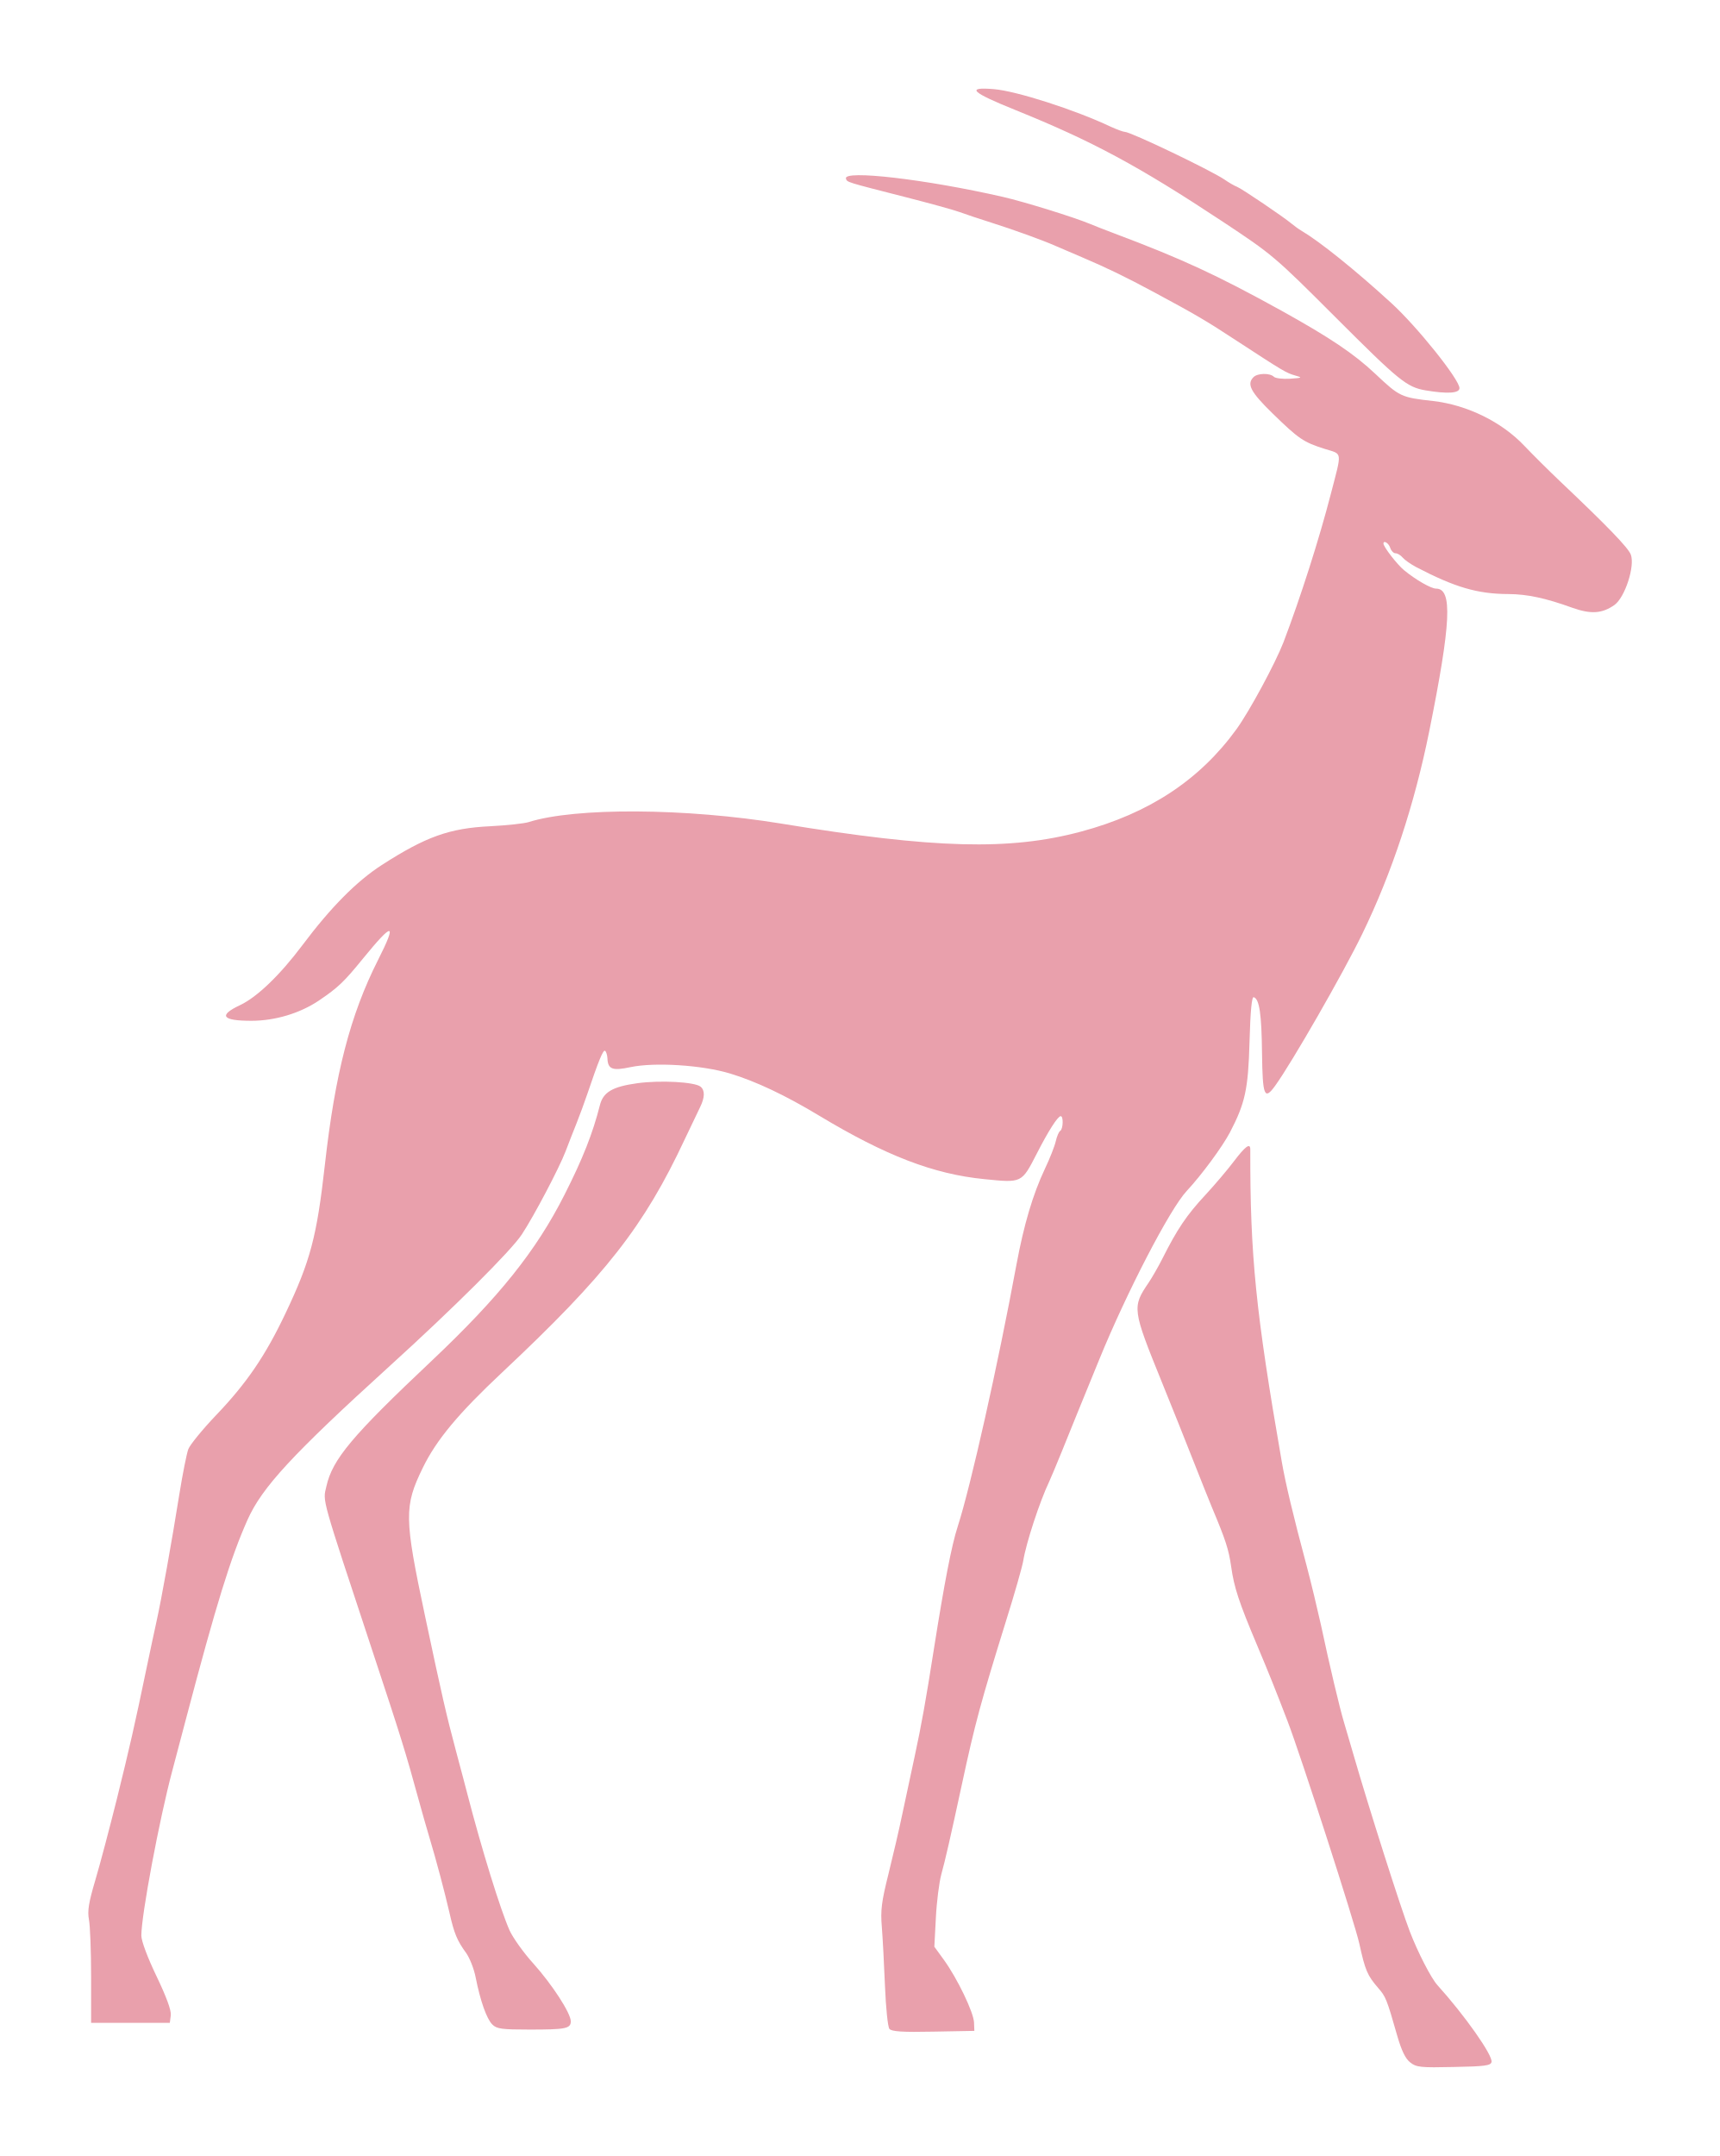
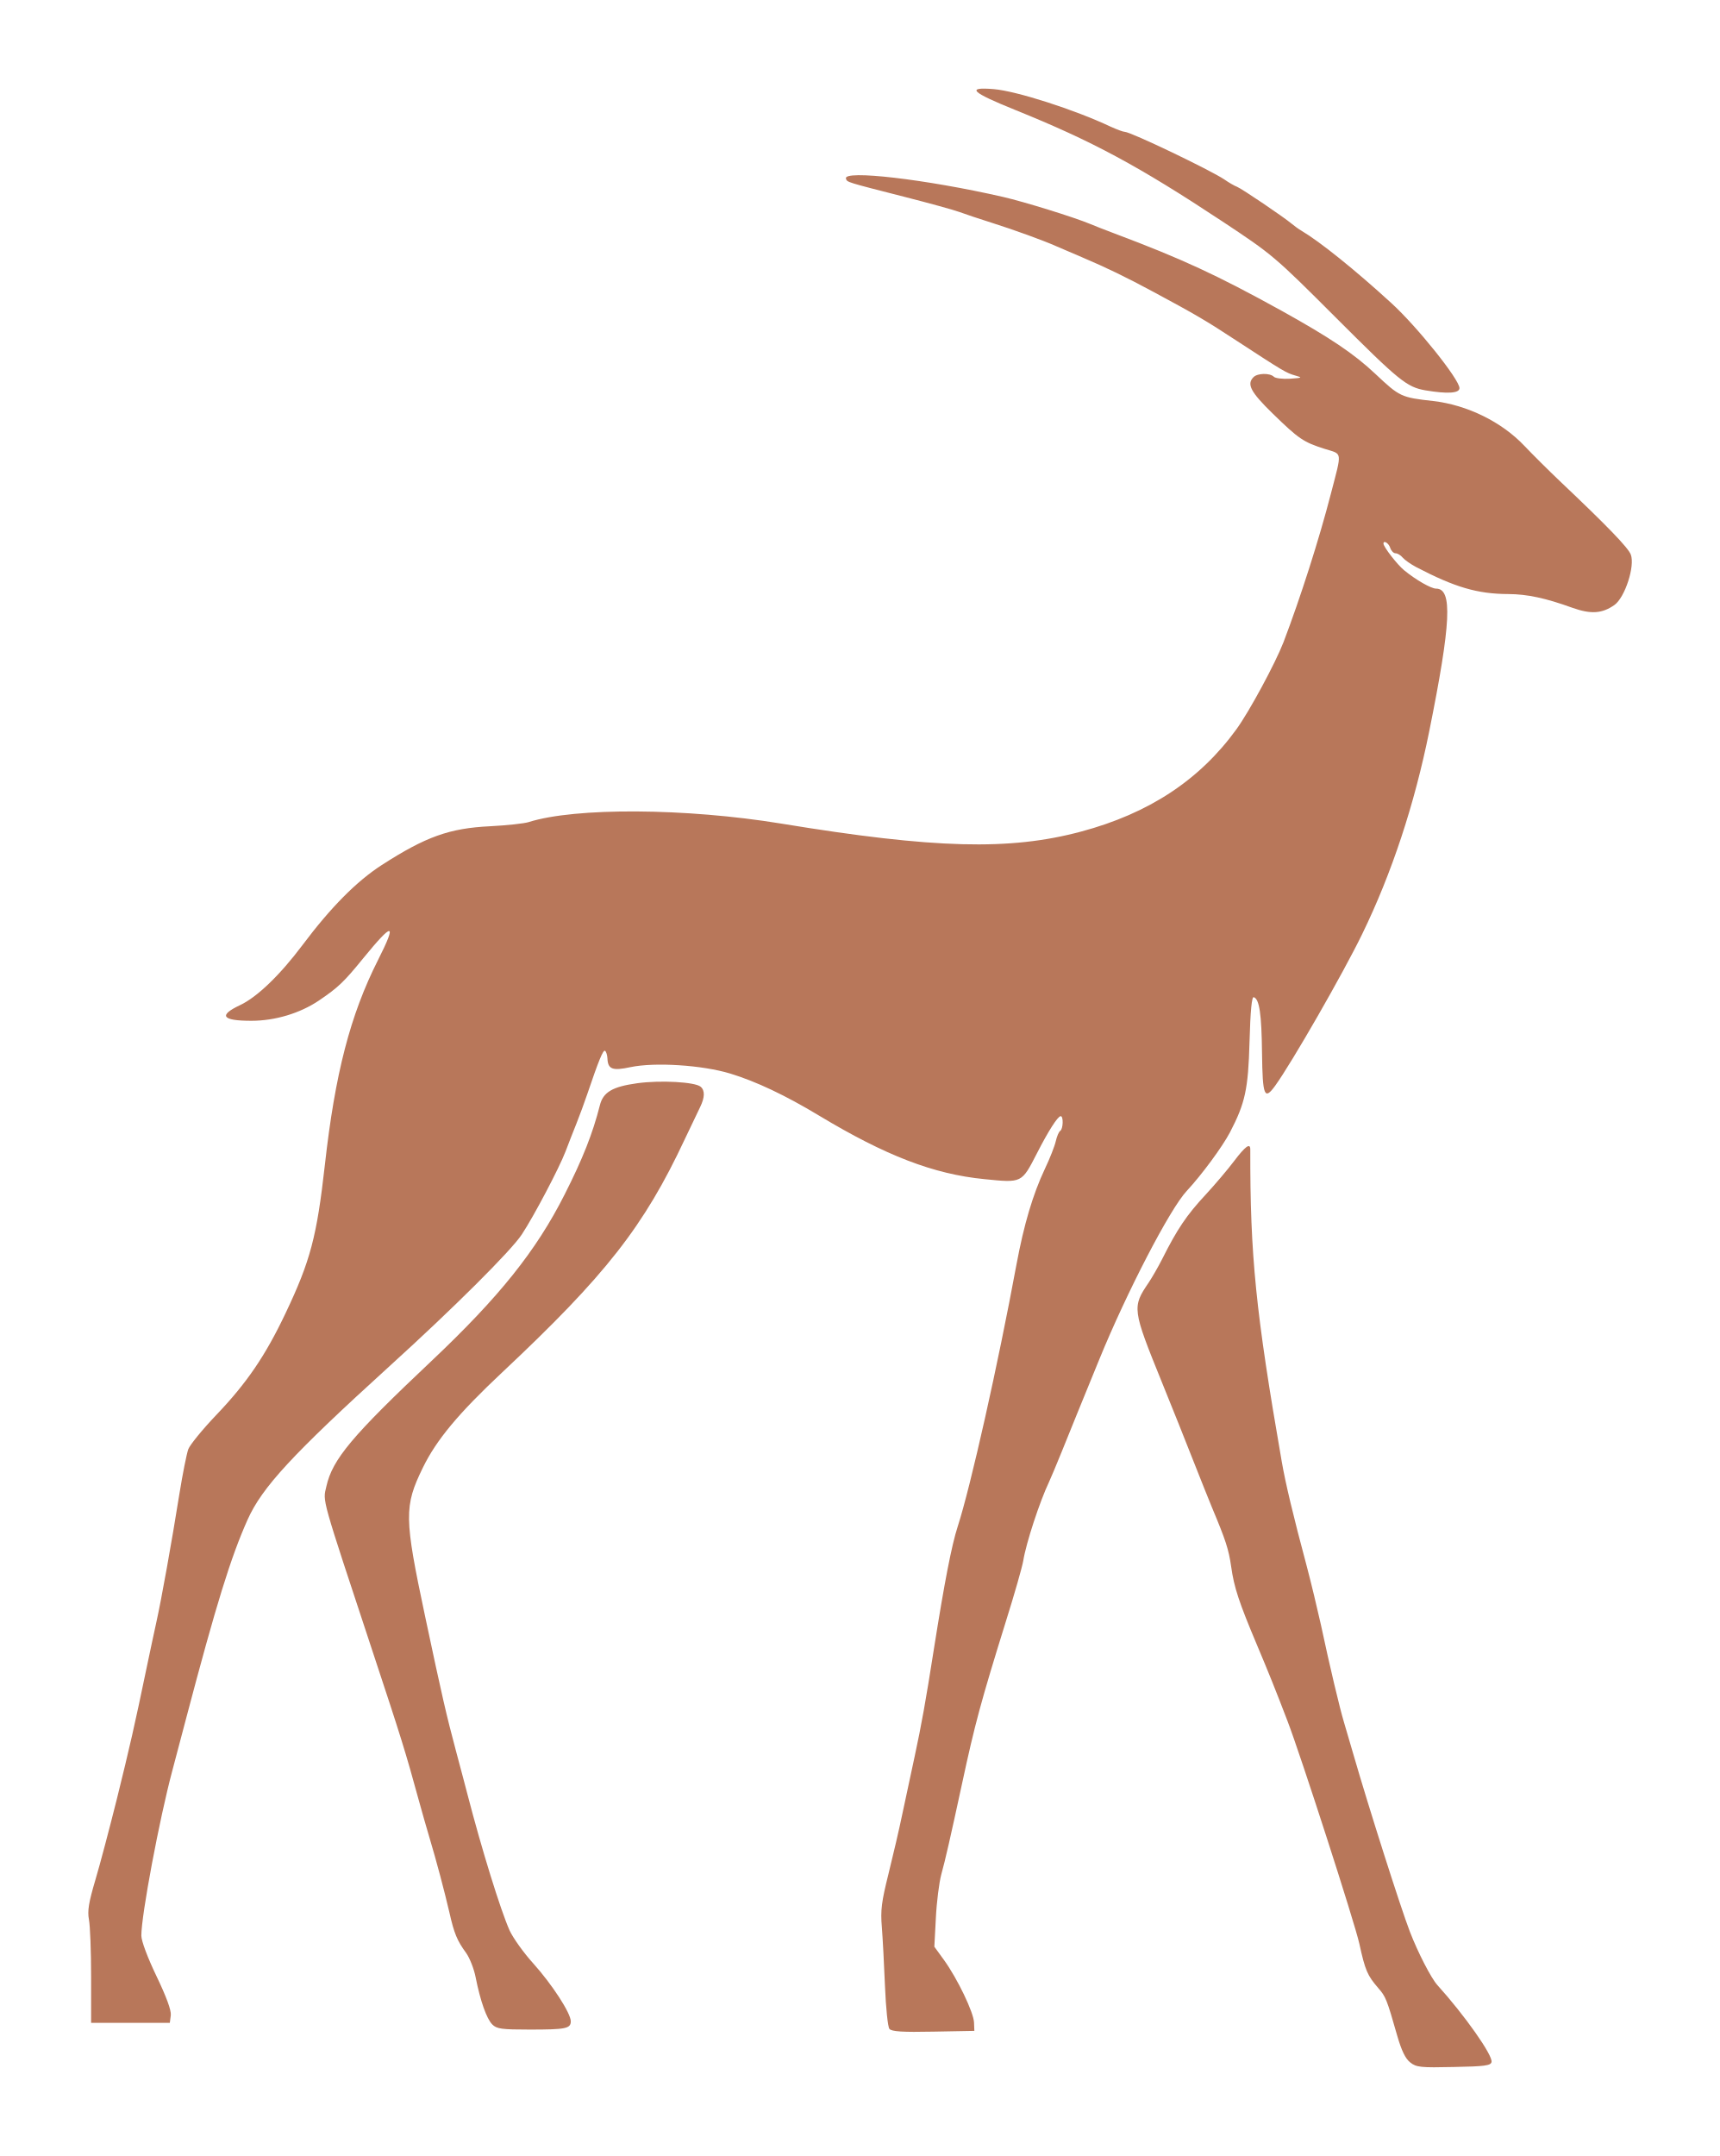
<svg xmlns="http://www.w3.org/2000/svg" viewBox="0 0 158.2 198.0" width="158" height="198">
  <g transform="translate(0.00,0.00)">
-     <path fill="#E9A0AC" fill-rule="evenodd" d="M129.71,189.52C129.27,189.18 128.91,188.43 128.52,187.08C127.55,183.68 127.46,183.47 126.76,182.67C125.77,181.52 125.57,181.07 125.03,178.60C124.62,176.72 119.63,161.26 118.42,158.12C117.36,155.35 116.67,153.63 115.61,151.12C113.95,147.18 113.51,145.85 113.24,143.92C113.01,142.33 112.75,141.53 111.48,138.50C111.22,137.88 110.46,135.97 109.78,134.25C109.11,132.53 107.80,129.27 106.88,127.00C104.14,120.25 104.12,120.07 105.65,117.82C105.97,117.34 106.53,116.37 106.89,115.66C108.28,112.89 109.14,111.61 110.91,109.71C111.76,108.79 112.93,107.41 113.51,106.64C114.54,105.28 115.00,104.94 115.00,105.56C114.98,115.36 115.50,120.49 117.89,134.25C118.23,136.22 118.95,139.26 120.19,143.88C120.59,145.39 121.17,147.81 121.49,149.25C122.30,153.06 123.23,156.96 123.62,158.25C123.81,158.87 124.20,160.22 124.50,161.25C125.88,166.03 128.85,175.36 129.68,177.50C130.42,179.42 131.63,181.77 132.21,182.41C134.73,185.20 137.31,188.86 137.19,189.48C137.13,189.81 136.57,189.89 133.73,189.94C130.67,190.01 130.27,189.97 129.71,189.52ZM81.81,186.44C81.66,186.27 81.48,184.49 81.40,182.50C81.32,180.51 81.19,178.06 81.11,177.06C80.98,175.54 81.08,174.75 81.72,172.19C82.14,170.50 82.71,168.06 82.98,166.75C83.26,165.44 83.77,163.03 84.13,161.38C84.76,158.45 85.14,156.35 85.90,151.50C86.87,145.37 87.53,141.96 88.09,140.24C89.28,136.56 91.78,125.42 93.50,116.12C94.18,112.48 95.00,109.70 96.10,107.37C96.56,106.41 97.01,105.26 97.11,104.81C97.21,104.37 97.39,103.94 97.52,103.86C97.79,103.69 97.83,102.50 97.56,102.51C97.29,102.52 96.42,103.88 95.38,105.92C93.96,108.68 94.02,108.65 90.54,108.30C85.86,107.84 81.46,106.14 75.34,102.46C72.24,100.59 69.53,99.31 67.16,98.59C64.59,97.81 60.23,97.53 58.00,98.00C56.32,98.36 55.91,98.20 55.87,97.18C55.85,96.88 55.76,96.57 55.65,96.50C55.48,96.38 55.07,97.37 54.01,100.50C53.75,101.26 53.31,102.47 53.02,103.19C52.73,103.91 52.28,105.06 52.02,105.75C51.43,107.29 49.12,111.68 48.00,113.38C47.02,114.88 41.68,120.19 35.86,125.47C26.89,133.62 24.10,136.64 22.77,139.62C21.22,143.09 19.89,147.39 17.14,157.81C16.79,159.15 16.21,161.35 15.85,162.69C14.66,167.14 13.00,175.97 13.00,177.86C13.00,178.35 13.57,179.87 14.39,181.58C15.30,183.48 15.76,184.72 15.71,185.18L15.62,185.88L12.00,185.88L8.38,185.88L8.38,181.62C8.38,179.29 8.29,176.93 8.18,176.38C8.03,175.59 8.16,174.81 8.77,172.75C9.20,171.31 10.09,167.93 10.76,165.25C11.92,160.56 12.38,158.56 13.51,153.12C13.80,151.75 14.19,149.89 14.39,149.00C14.84,146.98 15.79,141.70 16.50,137.25C16.80,135.39 17.17,133.54 17.32,133.13C17.48,132.72 18.63,131.31 19.88,130.00C22.69,127.06 24.41,124.54 26.26,120.64C28.55,115.82 29.14,113.59 29.88,107.00C30.82,98.60 32.21,93.22 34.77,88.15C36.54,84.65 36.17,84.61 33.41,87.99C31.64,90.17 31.10,90.68 29.33,91.88C27.59,93.05 25.30,93.74 23.12,93.74C20.42,93.74 20.06,93.25 22.08,92.30C23.65,91.56 25.74,89.55 27.82,86.78C30.43,83.30 32.80,80.91 35.11,79.42C39.16,76.81 41.34,76.03 45.09,75.85C46.62,75.77 48.21,75.60 48.62,75.47C52.90,74.11 63.09,74.17 71.88,75.61C85.95,77.92 92.88,78.10 99.44,76.34C105.68,74.67 110.34,71.60 113.72,66.94C114.92,65.29 117.30,60.87 118.05,58.94C119.62,54.82 121.34,49.44 122.42,45.25C123.45,41.28 123.50,41.67 121.84,41.15C119.89,40.53 119.46,40.24 117.06,37.90C115.02,35.91 114.65,35.20 115.30,34.55C115.67,34.18 116.81,34.16 117.17,34.52C117.31,34.66 117.98,34.74 118.65,34.70C119.79,34.62 119.83,34.60 119.12,34.40C118.31,34.17 118.04,34.01 113.75,31.21C110.90,29.34 109.97,28.80 106.12,26.73C103.52,25.33 101.80,24.50 99.50,23.52C98.47,23.08 97.40,22.62 97.12,22.50C96.00,22.00 93.25,21.00 91.25,20.37C90.08,20.00 88.73,19.55 88.25,19.37C87.77,19.19 85.52,18.57 83.25,17.99C77.81,16.60 77.92,16.64 77.81,16.30C77.53,15.47 85.17,16.36 92.25,17.98C94.21,18.43 98.79,19.85 100.25,20.46C100.59,20.61 101.61,21.00 102.50,21.34C108.75,23.69 111.92,25.16 117.88,28.45C122.34,30.93 124.54,32.40 126.51,34.26C128.74,36.36 128.87,36.42 131.82,36.75C134.95,37.11 138.13,38.67 140.21,40.87C140.99,41.69 142.46,43.15 143.48,44.12C147.79,48.20 149.76,50.23 150.00,50.87C150.40,51.93 149.46,54.81 148.50,55.50C147.37,56.30 146.33,56.37 144.62,55.76C142.16,54.87 140.47,54.51 138.75,54.50C135.89,54.49 133.82,53.88 130.24,52.01C129.75,51.75 129.20,51.36 129.02,51.15C128.84,50.93 128.54,50.75 128.36,50.75C128.18,50.75 127.96,50.53 127.87,50.25C127.74,49.82 127.25,49.52 127.25,49.86C127.25,50.16 128.52,51.80 129.16,52.32C130.22,53.19 131.63,54.00 132.09,54.00C133.62,54.00 133.47,57.14 131.46,67.12C130.10,73.85 128.02,80.16 125.30,85.75C123.54,89.38 118.81,97.61 117.29,99.71C116.30,101.08 116.13,100.67 116.08,96.73C116.04,93.12 115.84,91.74 115.32,91.57C115.14,91.50 115.01,92.79 114.93,95.68C114.81,100.04 114.53,101.31 113.13,104.00C112.43,105.33 110.52,107.92 109.16,109.38C107.62,111.01 103.62,118.73 101.11,124.88C100.33,126.80 99.43,128.99 99.12,129.75C98.81,130.51 98.15,132.14 97.65,133.38C97.15,134.61 96.63,135.85 96.50,136.12C95.63,137.95 94.38,141.76 94.12,143.38C94.03,143.93 93.31,146.46 92.51,149.00C90.21,156.40 89.67,158.40 88.49,163.88C87.40,168.92 86.95,170.90 86.58,172.23C86.38,172.98 86.15,174.78 86.08,176.23L85.94,178.88L86.84,180.12C88.07,181.83 89.55,184.91 89.59,185.85L89.62,186.62L85.85,186.69C83.01,186.75 82.01,186.68 81.81,186.44ZM45.28,186.03C44.76,185.51 44.18,183.87 43.75,181.70C43.60,180.92 43.20,179.91 42.87,179.45C42.05,178.33 41.77,177.66 41.34,175.75C40.89,173.81 40.13,170.94 39.51,168.88C39.26,168.05 38.81,166.47 38.51,165.38C37.33,161.06 36.88,159.61 34.36,152.00C29.46,137.17 29.69,138.00 30.02,136.55C30.58,134.06 32.35,131.94 39.72,124.99C45.91,119.14 49.31,114.90 51.92,109.74C53.60,106.43 54.52,104.09 55.17,101.53C55.47,100.30 56.32,99.80 58.62,99.48C60.74,99.19 63.91,99.36 64.44,99.80C64.85,100.14 64.83,100.79 64.40,101.67C64.21,102.06 63.57,103.39 62.99,104.62C59.23,112.65 55.73,117.12 46.18,126.08C42.16,129.85 40.13,132.29 38.89,134.84C37.16,138.39 37.17,139.41 39.10,148.50C40.67,155.90 41.06,157.58 41.94,160.88C42.42,162.66 42.89,164.46 43.00,164.88C44.30,169.90 46.03,175.49 46.87,177.38C47.18,178.06 48.16,179.44 49.06,180.43C50.79,182.36 52.50,184.99 52.50,185.74C52.50,186.41 52.03,186.50 48.73,186.50C46.15,186.50 45.69,186.44 45.28,186.03ZM131.12,35.77C129.39,35.47 128.69,34.90 122.84,29.05C117.22,23.43 117.05,23.29 112.38,20.20C104.72,15.14 100.45,12.84 93.39,9.99C89.33,8.35 88.82,7.86 91.40,8.07C93.48,8.24 98.85,9.96 102.15,11.52C102.72,11.78 103.31,12.00 103.46,12.00C104.00,12.00 111.32,15.51 112.62,16.38C113.03,16.67 113.56,16.97 113.78,17.05C114.22,17.22 118.10,19.85 118.81,20.45C119.06,20.66 119.46,20.95 119.72,21.10C121.38,22.08 124.64,24.69 127.97,27.74C130.34,29.90 134.23,34.76 134.24,35.56C134.25,36.04 133.14,36.11 131.12,35.77Z" />
+     <path fill="#B8775A" fill-rule="evenodd" d="M129.71,189.52C129.27,189.18 128.91,188.43 128.52,187.08C127.55,183.68 127.46,183.47 126.76,182.67C125.77,181.52 125.57,181.07 125.03,178.60C124.62,176.72 119.63,161.26 118.42,158.12C117.36,155.35 116.67,153.63 115.61,151.12C113.95,147.18 113.51,145.85 113.24,143.92C113.01,142.33 112.75,141.53 111.48,138.50C111.22,137.88 110.46,135.97 109.78,134.25C109.11,132.53 107.80,129.27 106.88,127.00C104.14,120.25 104.12,120.07 105.65,117.82C105.97,117.34 106.53,116.37 106.89,115.66C108.28,112.89 109.14,111.61 110.91,109.71C111.76,108.79 112.93,107.41 113.51,106.64C114.54,105.28 115.00,104.94 115.00,105.56C114.98,115.36 115.50,120.49 117.89,134.25C118.23,136.22 118.95,139.26 120.19,143.88C120.59,145.39 121.17,147.81 121.49,149.25C122.30,153.06 123.23,156.96 123.62,158.25C123.81,158.87 124.20,160.22 124.50,161.25C125.88,166.03 128.85,175.36 129.68,177.50C130.42,179.42 131.63,181.77 132.21,182.41C134.73,185.20 137.31,188.86 137.19,189.48C137.13,189.81 136.57,189.89 133.73,189.94C130.67,190.01 130.27,189.97 129.71,189.52ZM81.81,186.44C81.66,186.27 81.48,184.49 81.40,182.50C81.32,180.51 81.19,178.06 81.11,177.06C80.98,175.54 81.08,174.75 81.72,172.19C82.14,170.50 82.71,168.06 82.98,166.75C83.26,165.44 83.77,163.03 84.13,161.38C84.76,158.45 85.14,156.35 85.90,151.50C86.87,145.37 87.53,141.96 88.09,140.24C89.28,136.56 91.78,125.42 93.50,116.12C94.18,112.48 95.00,109.70 96.10,107.37C96.56,106.41 97.01,105.26 97.11,104.81C97.21,104.37 97.39,103.94 97.52,103.86C97.79,103.69 97.83,102.50 97.56,102.51C97.29,102.52 96.42,103.88 95.38,105.92C93.96,108.68 94.02,108.65 90.54,108.30C85.86,107.84 81.46,106.14 75.34,102.46C72.24,100.59 69.53,99.31 67.16,98.59C64.59,97.81 60.23,97.53 58.00,98.00C56.32,98.36 55.91,98.20 55.87,97.18C55.85,96.88 55.76,96.57 55.65,96.50C55.48,96.38 55.07,97.37 54.01,100.50C53.75,101.26 53.31,102.47 53.02,103.19C52.73,103.91 52.28,105.06 52.02,105.75C51.43,107.29 49.12,111.68 48.00,113.38C47.02,114.88 41.68,120.19 35.86,125.47C26.89,133.62 24.10,136.64 22.77,139.62C21.22,143.09 19.89,147.39 17.14,157.81C16.79,159.15 16.21,161.35 15.85,162.69C14.66,167.14 13.00,175.97 13.00,177.86C13.00,178.35 13.57,179.87 14.39,181.58C15.30,183.48 15.76,184.72 15.71,185.18L15.62,185.88L12.00,185.88L8.38,185.88L8.38,181.62C8.38,179.29 8.29,176.93 8.18,176.38C8.03,175.59 8.16,174.81 8.77,172.75C9.20,171.31 10.09,167.93 10.76,165.25C11.92,160.56 12.38,158.56 13.51,153.12C13.80,151.75 14.19,149.89 14.39,149.00C14.84,146.98 15.79,141.70 16.50,137.25C16.80,135.39 17.17,133.54 17.32,133.13C17.48,132.72 18.63,131.31 19.88,130.00C22.69,127.06 24.41,124.54 26.26,120.64C28.55,115.82 29.14,113.59 29.88,107.00C30.82,98.60 32.21,93.22 34.77,88.15C36.54,84.65 36.17,84.61 33.41,87.99C31.64,90.17 31.10,90.68 29.33,91.88C27.59,93.05 25.30,93.74 23.12,93.74C20.42,93.74 20.06,93.25 22.08,92.30C23.65,91.56 25.74,89.55 27.82,86.78C30.43,83.30 32.80,80.91 35.11,79.42C39.16,76.81 41.34,76.03 45.09,75.85C46.62,75.77 48.21,75.60 48.62,75.47C52.90,74.11 63.09,74.17 71.88,75.61C85.95,77.92 92.88,78.10 99.44,76.34C105.68,74.67 110.34,71.60 113.72,66.94C114.92,65.29 117.30,60.87 118.05,58.94C119.62,54.82 121.34,49.44 122.42,45.25C123.45,41.28 123.50,41.67 121.84,41.15C119.89,40.53 119.46,40.24 117.06,37.90C115.02,35.91 114.65,35.20 115.30,34.55C115.67,34.18 116.81,34.16 117.17,34.52C117.31,34.66 117.98,34.74 118.65,34.70C119.79,34.62 119.83,34.60 119.12,34.40C118.31,34.17 118.04,34.01 113.75,31.21C110.90,29.34 109.97,28.80 106.12,26.73C103.52,25.33 101.80,24.50 99.50,23.52C98.47,23.08 97.40,22.62 97.12,22.50C96.00,22.00 93.25,21.00 91.25,20.37C90.08,20.00 88.73,19.55 88.25,19.37C87.77,19.19 85.52,18.57 83.25,17.99C77.81,16.60 77.92,16.64 77.81,16.30C77.53,15.47 85.17,16.36 92.25,17.98C94.21,18.43 98.79,19.85 100.25,20.46C100.59,20.61 101.61,21.00 102.50,21.34C108.75,23.69 111.92,25.16 117.88,28.45C122.34,30.93 124.54,32.40 126.51,34.26C128.74,36.36 128.87,36.42 131.82,36.75C134.95,37.11 138.13,38.67 140.21,40.87C140.99,41.69 142.46,43.15 143.48,44.12C147.79,48.20 149.76,50.23 150.00,50.87C150.40,51.93 149.46,54.81 148.50,55.50C147.37,56.30 146.33,56.37 144.62,55.76C142.16,54.87 140.47,54.51 138.75,54.50C135.89,54.49 133.82,53.88 130.24,52.01C129.75,51.75 129.20,51.36 129.02,51.15C128.84,50.93 128.54,50.75 128.36,50.75C128.18,50.75 127.96,50.53 127.87,50.25C127.74,49.82 127.25,49.52 127.25,49.86C127.25,50.16 128.52,51.80 129.16,52.32C130.22,53.19 131.63,54.00 132.09,54.00C133.62,54.00 133.47,57.14 131.46,67.12C130.10,73.85 128.02,80.16 125.30,85.75C123.54,89.38 118.81,97.61 117.29,99.71C116.30,101.08 116.13,100.67 116.08,96.73C116.04,93.12 115.84,91.74 115.32,91.57C115.14,91.50 115.01,92.79 114.93,95.68C114.81,100.04 114.53,101.31 113.13,104.00C112.43,105.33 110.52,107.92 109.16,109.38C107.62,111.01 103.62,118.73 101.11,124.88C100.33,126.80 99.43,128.99 99.12,129.75C98.81,130.51 98.15,132.14 97.65,133.38C97.15,134.61 96.63,135.85 96.50,136.12C95.63,137.95 94.38,141.76 94.12,143.38C94.03,143.93 93.31,146.46 92.51,149.00C90.21,156.40 89.67,158.40 88.49,163.88C87.40,168.92 86.95,170.90 86.58,172.23C86.38,172.98 86.15,174.78 86.08,176.23L85.94,178.88L86.84,180.12C88.07,181.83 89.55,184.91 89.59,185.85L89.62,186.62L85.85,186.69C83.01,186.75 82.01,186.68 81.81,186.44ZM45.28,186.03C44.76,185.51 44.18,183.87 43.75,181.70C43.60,180.92 43.20,179.91 42.87,179.45C42.05,178.33 41.77,177.66 41.34,175.75C40.89,173.81 40.13,170.94 39.51,168.88C39.26,168.05 38.81,166.47 38.51,165.38C37.33,161.06 36.88,159.61 34.36,152.00C29.46,137.17 29.69,138.00 30.02,136.55C30.58,134.06 32.35,131.94 39.72,124.99C45.91,119.14 49.31,114.90 51.92,109.74C53.60,106.43 54.52,104.09 55.17,101.53C55.47,100.30 56.32,99.80 58.62,99.48C60.74,99.19 63.91,99.36 64.44,99.80C64.85,100.14 64.83,100.79 64.40,101.67C64.21,102.06 63.57,103.39 62.99,104.62C59.23,112.65 55.73,117.12 46.18,126.08C42.16,129.85 40.13,132.29 38.89,134.84C37.16,138.39 37.17,139.41 39.10,148.50C40.67,155.90 41.06,157.58 41.94,160.88C42.42,162.66 42.89,164.46 43.00,164.88C44.30,169.90 46.03,175.49 46.87,177.38C47.18,178.06 48.16,179.44 49.06,180.43C50.79,182.36 52.50,184.99 52.50,185.74C52.50,186.41 52.03,186.50 48.73,186.50C46.15,186.50 45.69,186.44 45.28,186.03ZM131.12,35.77C129.39,35.47 128.69,34.90 122.84,29.05C117.22,23.43 117.05,23.29 112.38,20.20C104.72,15.14 100.45,12.84 93.39,9.99C89.33,8.35 88.82,7.86 91.40,8.07C93.48,8.24 98.85,9.96 102.15,11.52C102.72,11.78 103.31,12.00 103.46,12.00C104.00,12.00 111.32,15.51 112.62,16.38C113.03,16.67 113.56,16.97 113.78,17.05C114.22,17.22 118.10,19.85 118.81,20.45C119.06,20.66 119.46,20.95 119.72,21.10C121.38,22.08 124.64,24.69 127.97,27.74C130.34,29.90 134.23,34.76 134.24,35.56C134.25,36.04 133.14,36.11 131.12,35.77Z" />
  </g>
</svg>
